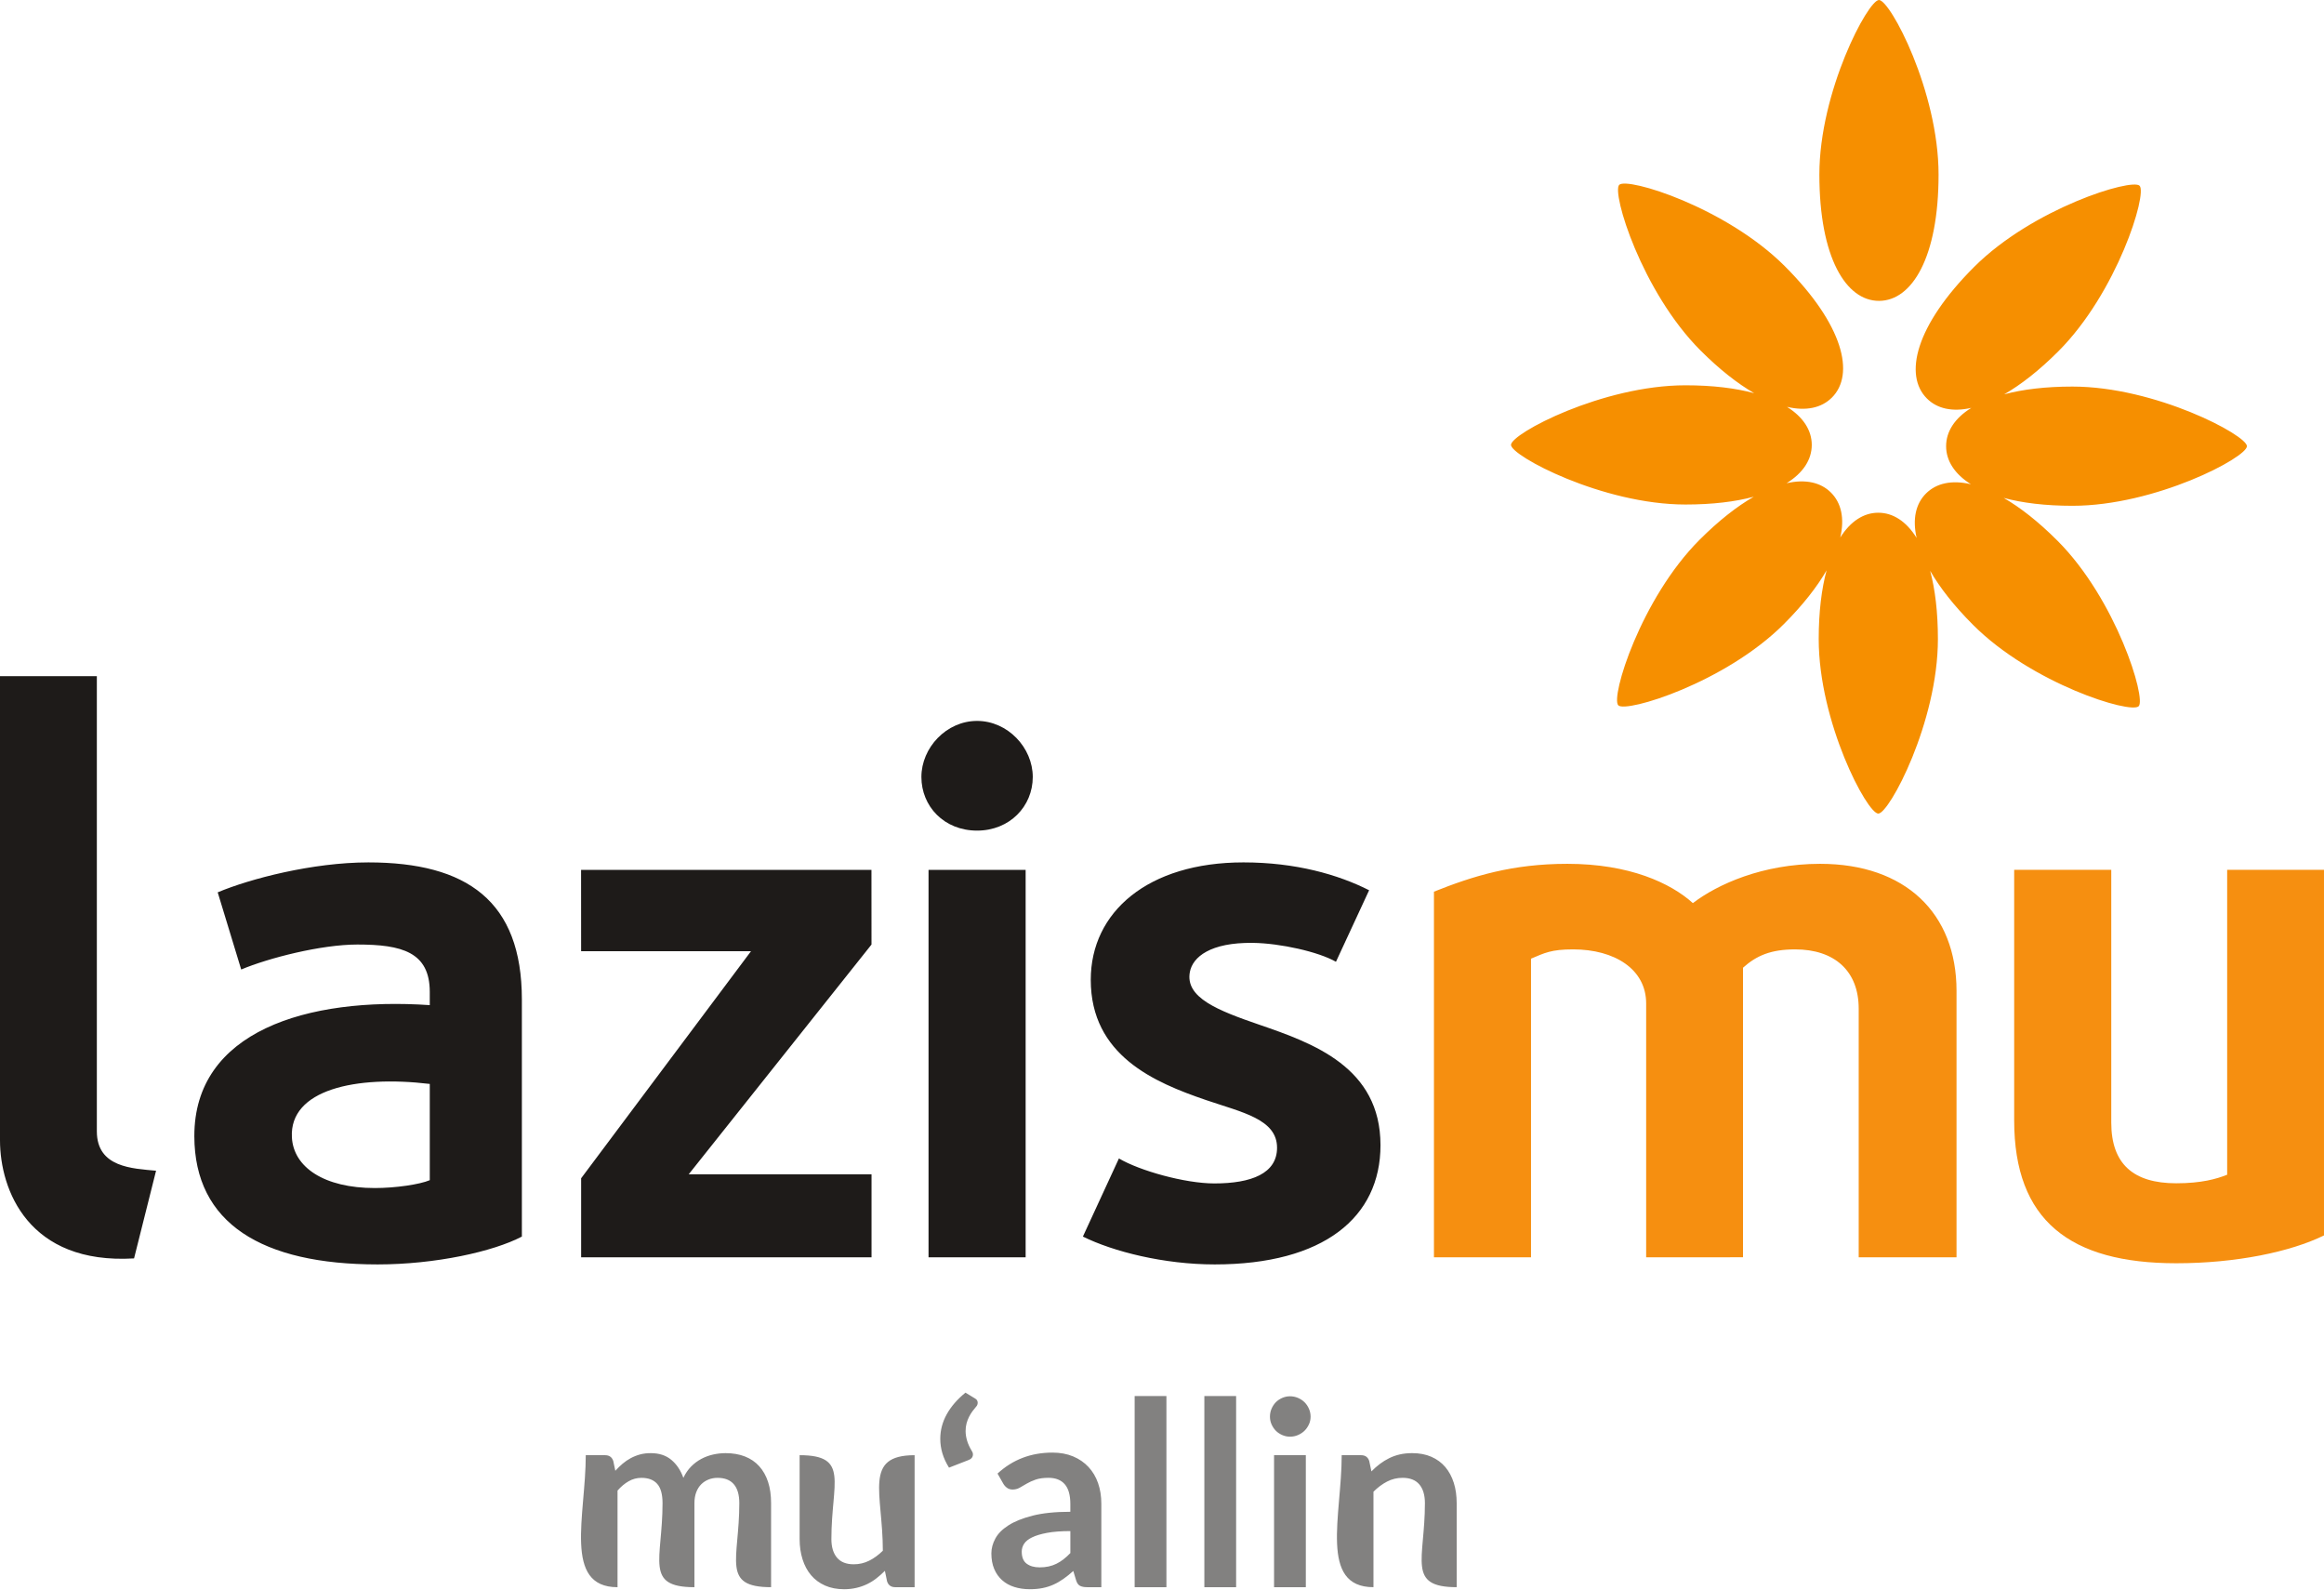
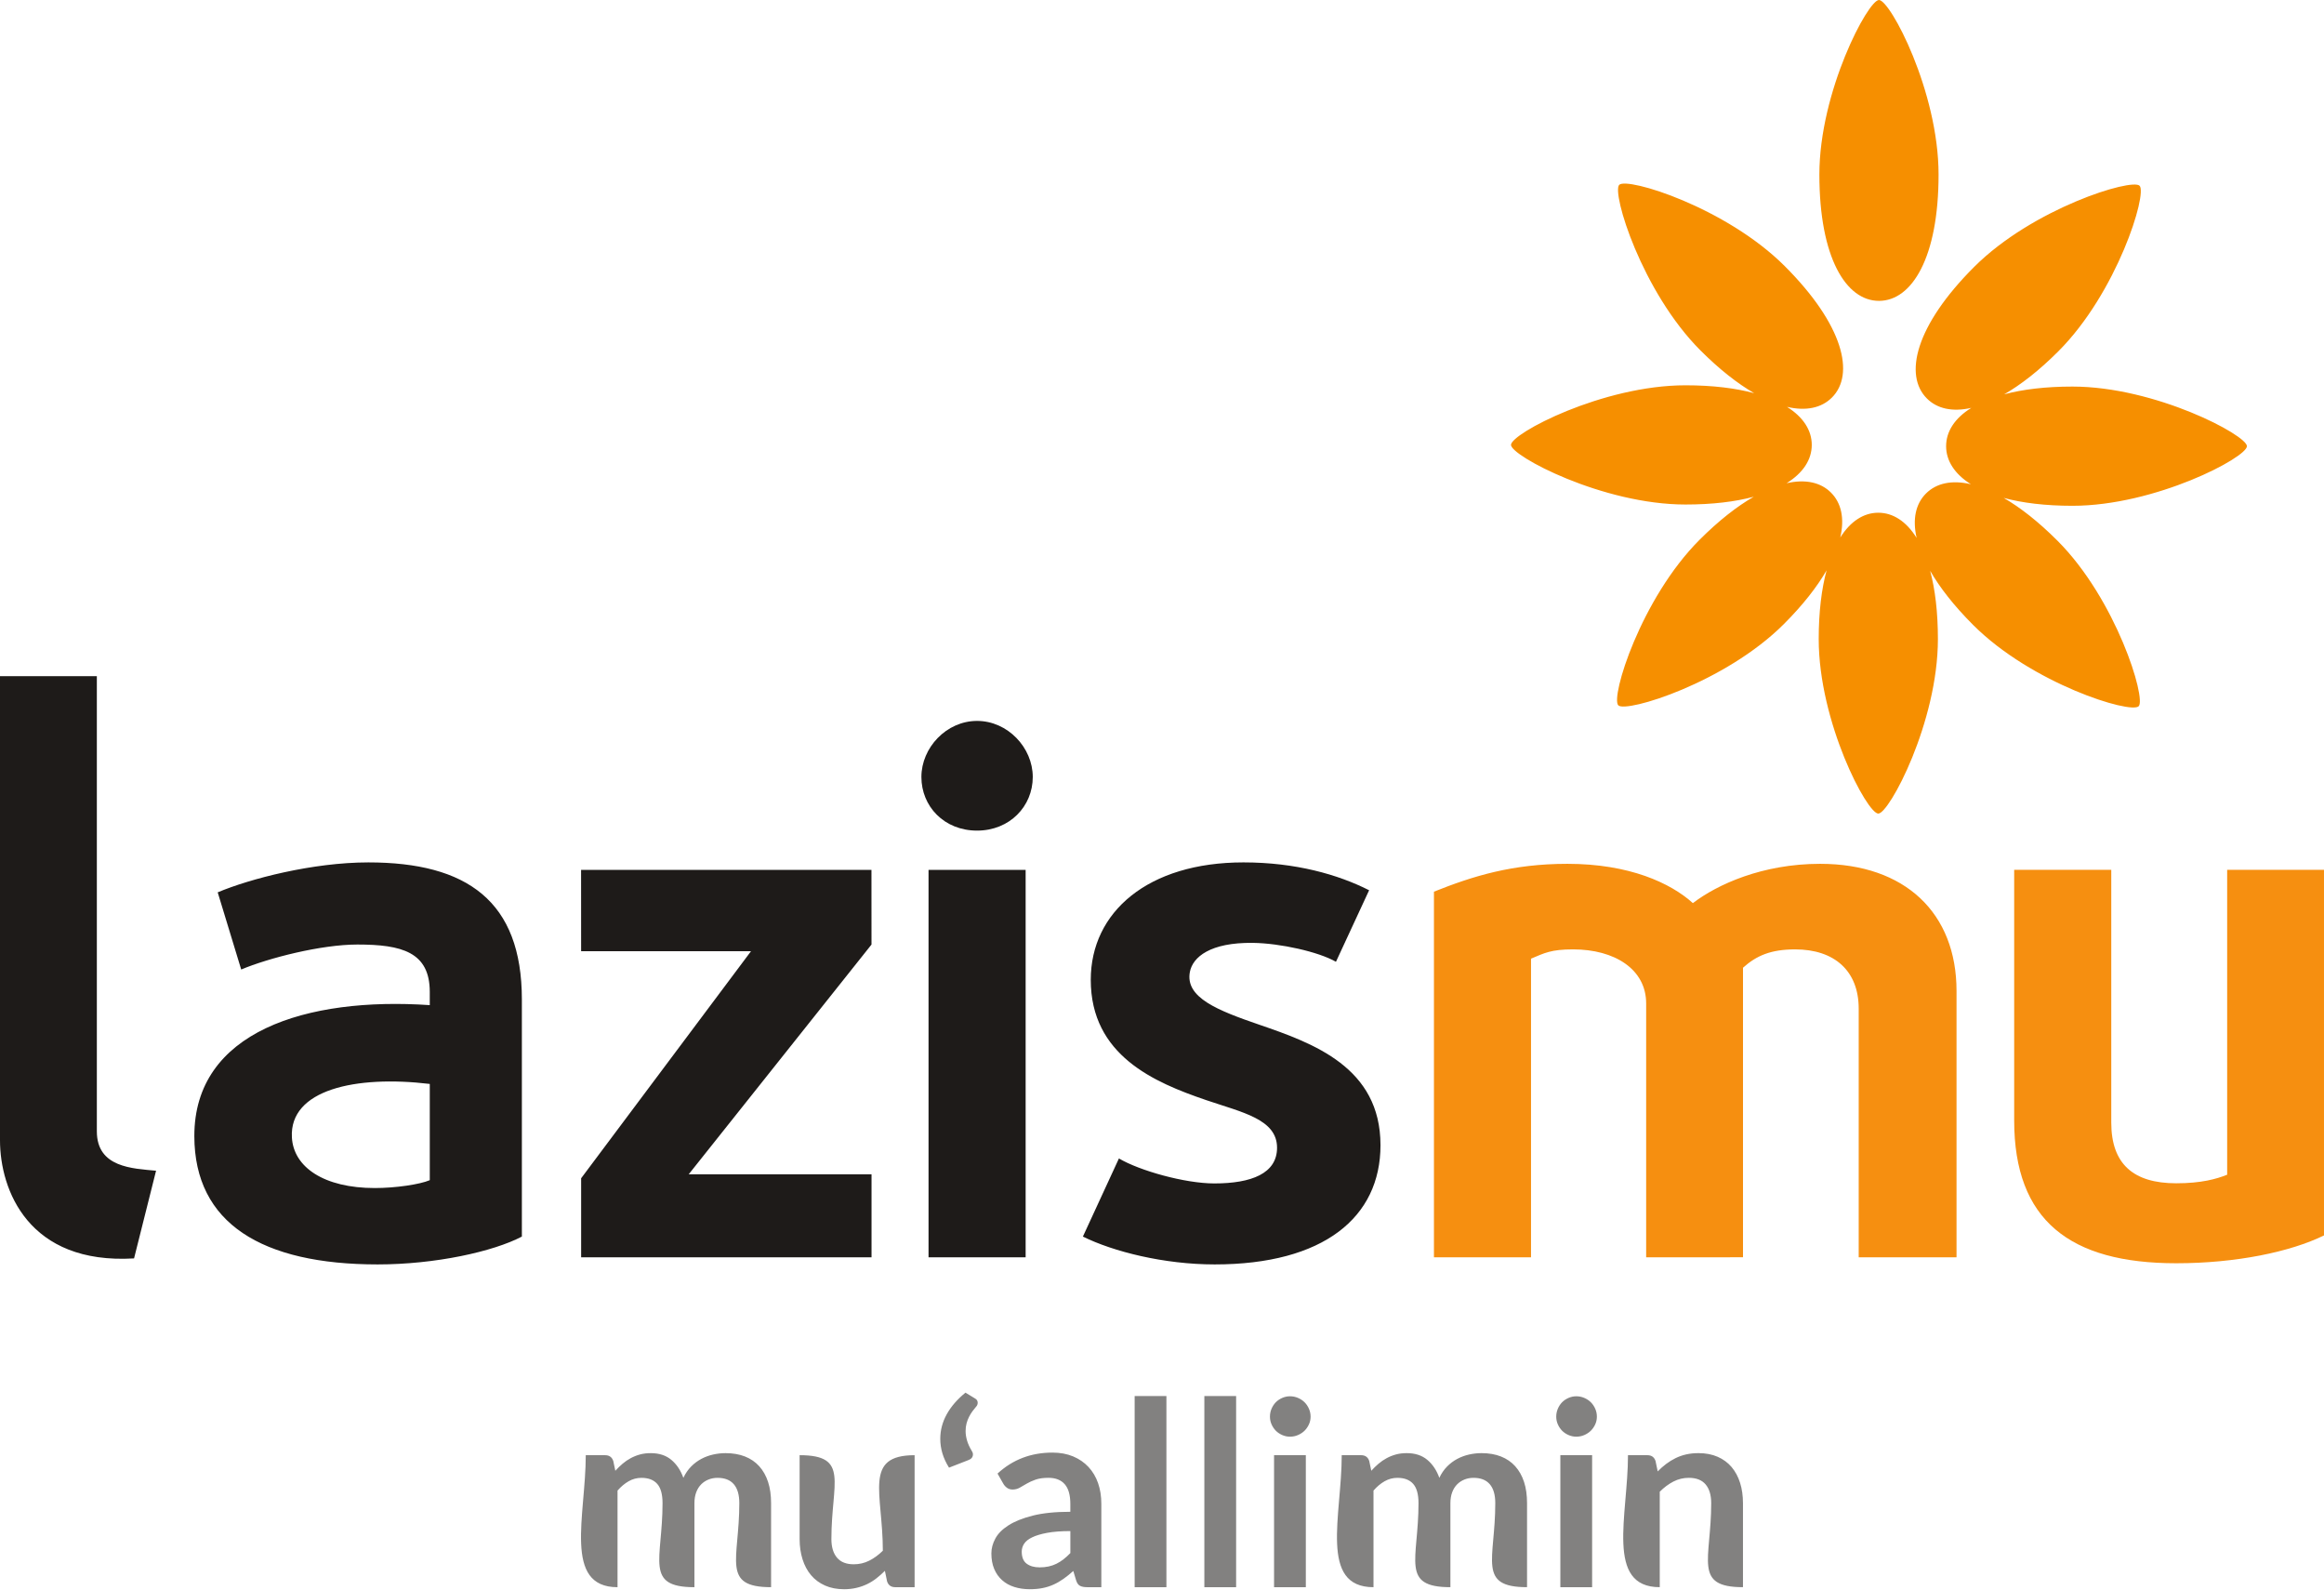
- <svg xmlns="http://www.w3.org/2000/svg" viewBox="2741.9 4470.71 3011.65 2058.98" style="shape-rendering:geometricPrecision; text-rendering:geometricPrecision; image-rendering:optimizeQuality; fill-rule:evenodd; clip-rule:evenodd">
+ <svg xmlns="http://www.w3.org/2000/svg" xml:space="preserve" version="1.1" style="shape-rendering:geometricPrecision; text-rendering:geometricPrecision; image-rendering:optimizeQuality; fill-rule:evenodd; clip-rule:evenodd" viewBox="2741.9 4470.71 3011.65 2058.98">
  <defs>
-     <style type="text/css">
-    .fil2 {fill:#F68F00}
-    .fil0 {fill:#1E1B19;fill-rule:nonzero}
-    .fil3 {fill:#828180;fill-rule:nonzero}
-    .fil1 {fill:#F68F10;fill-rule:nonzero}
-   </style>
+     <style type="text/css">       .fil2 {fill:#F68F00}    .fil0 {fill:#1E1B19;fill-rule:nonzero}    .fil3 {fill:#828180;fill-rule:nonzero}    .fil1 {fill:#F68F10;fill-rule:nonzero}     </style>
  </defs>
  <g id="Layer_x0020_1">
    <path class="fil0" d="M2944.14 5987.48c-30.31,-2.93 -76.74,-3.98 -76.74,-51.06l0 -589.72 -125.5 0 0 601.37c0,64.13 36.74,161.19 173.72,153l28.52 -113.59zm354.7 12.25c-12.95,5.54 -44.43,10.18 -71.24,10.18 -65.68,0 -105.37,-26.91 -107.44,-65.69 -3.33,-61.58 82.21,-80.72 178.69,-69.19l0 124.69zm119.35 73.06l0 -307.15c0,-127.66 -71.24,-177.62 -198.94,-177.62 -72.14,0 -153.57,21.22 -195.23,38.79l30.45 99.98c35.14,-14.8 103.42,-32.37 150.57,-32.37 57.37,0 93.8,9.64 93.8,61.42l0 17.1c-159.13,-10.84 -305.39,33.89 -305.1,169.89 0.25,112.91 87.7,166.04 237.57,166.04 74.94,0 149.87,-16.65 186.89,-36.08zm453.12 26.85l0 -107.54 -236.92 0 236.88 -297.65 -0.06 -96.71 -376.3 0 0.06 105.36 220.14 0 -220.12 294.15 0 102.39 376.32 0zm208.94 -622.29c0,-37.93 -32.39,-72.64 -72.18,-72.64 -39.76,0 -72.14,34.71 -72.14,72.64 0,37.93 29.3,69.48 72.14,69.48 42.36,0 72.18,-31.54 72.18,-69.48zm-9.24 622.29l0 -501.9 -125.83 0 0 501.9 125.83 0zm459.85 -145.27c0,-100.84 -87.1,-132.05 -156.81,-155.99 -53.97,-18.54 -96.62,-35.09 -90.18,-68.54 3.65,-19.12 26.35,-38.27 81.62,-37.56 35.32,0.45 85.11,11.55 107.66,24.5l42.98 -92.69c-40.23,-20.36 -95.19,-36.08 -162.87,-36.08 -123.67,0 -197.85,64.2 -197.85,152.1 0,98.06 82.5,132.98 149.35,155.81 46.99,16.02 92.06,24.77 92.06,61.78 0,33.31 -33.18,46.24 -81.26,46.24 -38.27,0 -97.16,-16.64 -123.65,-32.37l-46.7 101.22c39.26,19.43 104.98,36.08 170.75,36.08 141.31,0 214.91,-61.06 214.91,-154.49z" />
    <path class="fil1" d="M5277.34 6099.61l0 -345.06c0,-100.85 -66.63,-164.69 -176.72,-164.69 -74.94,0 -133.47,26.83 -164.93,50.9 -28.69,-25.91 -82.1,-50.9 -162.59,-50.9 -71.22,0 -122.1,15.74 -172.96,36.08l0 473.68 125.79 0 0 -386.88c17.59,-7.39 25.94,-12.03 54.59,-12.03 53.65,0 94.62,25.63 94.62,70.02l0 328.9 125.5 -0.02 0 -375.15c17.56,-15.74 36.15,-23.74 67.59,-23.74 50.9,0 82.34,27.79 82.34,76.8l0 322.11 126.78 0zm476.2 -28.31l0 -473.64 -125.48 0 0 394.99c-13.87,5.56 -33.63,11.09 -66,11.09 -55.5,0 -84.19,-24.96 -84.19,-78.63l0 -327.46 -125.81 0 0 324.69c0,129.5 72.16,185.02 210,185.02 77.73,0 148,-14.78 191.49,-36.06z" />
    <path class="fil2" d="M5115.84 4985.81c30.16,-30.16 15.02,-94.24 -61.1,-170.32 -76.09,-76.11 -204.19,-115.65 -214.51,-105.3 -10.02,10 29.21,138.39 105.28,214.51 24.73,24.73 48.19,43 69.62,55.41 -24.03,-6.49 -53.74,-10.22 -89.01,-10.22 -107.64,0 -226.13,62.61 -226.13,77.23 0,14.15 118.49,77.23 226.13,77.23 34.94,0 64.49,-3.65 88.41,-10.05 -21.6,12.41 -45.23,30.79 -70.16,55.74 -76.09,76.09 -115.66,204.17 -105.32,214.51 10.04,10 138.43,-29.21 214.53,-105.3 24.73,-24.73 43,-48.18 55.39,-69.64 -6.49,24.05 -10.22,53.78 -10.22,89.04 0,107.63 62.65,226.13 77.23,226.13 14.16,0 77.23,-118.5 77.23,-226.13 0,-34.98 -3.63,-64.5 -10.04,-88.41 12.41,21.58 30.79,45.23 55.72,70.16 76.11,76.11 204.19,115.65 214.51,105.3 10.02,-10 -29.17,-138.41 -105.3,-214.51 -24.71,-24.73 -48.18,-43.02 -69.62,-55.41 24.03,6.49 53.76,10.22 89.06,10.22 107.59,0 226.13,-62.63 226.13,-77.23 0,-14.15 -118.54,-77.23 -226.13,-77.23 -35,0 -64.5,3.65 -88.44,10.06 21.57,-12.41 45.24,-30.79 70.18,-55.74 76.09,-76.1 115.61,-204.17 105.28,-214.51 -10.02,-10.02 -138.39,29.21 -214.51,105.3 -76.1,76.09 -91.26,140.18 -61.11,170.32 13.26,13.26 33.06,17.75 57.54,12.18 -21.62,13.42 -32.63,30.72 -32.63,49.62 0,18.74 10.85,35.92 32.09,49.3 -24.78,-5.81 -44.8,-1.35 -58.17,12.01 -13.26,13.24 -17.73,33.06 -12.14,57.54 -13.45,-21.62 -30.74,-32.63 -49.66,-32.63 -18.72,0 -35.9,10.83 -49.28,32.1 5.79,-24.78 1.33,-44.82 -12.03,-58.18 -13.22,-13.24 -33.02,-17.73 -57.54,-12.16 21.62,-13.42 32.63,-30.74 32.63,-49.62 0,-18.74 -10.81,-35.92 -32.09,-49.3 24.77,5.79 44.8,1.35 58.15,-12.02zm61 -125.3c42.64,0 77.23,-56.04 77.23,-163.65 0,-107.63 -62.62,-226.15 -77.23,-226.15 -14.15,0 -77.23,118.52 -77.23,226.15 0,107.6 34.59,163.65 77.23,163.65z" />
-     <path class="fil3" d="M3500.96 6356.04l25.17 0c5.33,0 8.83,2.5 10.5,7.5l2.67 12.67c3,-3.33 6.17,-6.39 9.44,-9.17 3.28,-2.78 6.78,-5.17 10.5,-7.17 3.72,-2 7.72,-3.61 12,-4.78 4.28,-1.17 8.94,-1.72 14.06,-1.72 10.78,0 19.67,2.89 26.61,8.72 6.94,5.83 12.11,13.61 15.56,23.28 2.67,-5.67 6,-10.56 10,-14.61 4,-4.06 8.39,-7.33 13.17,-9.89 4.78,-2.56 9.89,-4.44 15.28,-5.67 5.39,-1.22 10.78,-1.83 16.22,-1.83 9.44,0 17.83,1.44 25.17,4.33 7.33,2.89 13.5,7.11 18.5,12.67 5,5.56 8.83,12.33 11.44,20.33 2.61,8 3.89,17.17 3.89,27.5 0,36.28 0,72.56 0,108.83 -64.96,0 -41.17,-35.65 -41.17,-108.83 0,-10.89 -2.39,-19.11 -7.17,-24.61 -4.78,-5.5 -11.78,-8.22 -21,-8.22 -4.22,0 -8.11,0.72 -11.72,2.17 -3.61,1.44 -6.78,3.5 -9.5,6.22 -2.72,2.72 -4.89,6.17 -6.44,10.28 -1.56,4.11 -2.33,8.83 -2.33,14.17l0 108.83c-65.16,0 -41.33,-35.41 -41.33,-108.83 0,-11.44 -2.28,-19.78 -6.89,-25 -4.61,-5.22 -11.44,-7.83 -20.44,-7.83 -5.89,0 -11.39,1.44 -16.56,4.39 -5.17,2.94 -10,7 -14.44,12.11l0 125.17c-70.83,0 -41.17,-93.11 -41.17,-171zm470.76 16.12c-3.89,-6.22 -6.78,-12.44 -8.61,-18.67 -1.83,-6.22 -2.72,-12.44 -2.72,-18.67 0,-11.11 2.78,-21.72 8.39,-31.83 5.61,-10.11 13.72,-19.44 24.28,-28l12.83 7.83c1.11,0.67 1.89,1.5 2.33,2.44 0.44,0.94 0.67,1.83 0.67,2.72 0,2.11 -0.72,3.89 -2.17,5.33 -1.44,1.67 -3,3.61 -4.61,5.78 -1.61,2.17 -3.06,4.56 -4.39,7.17 -1.33,2.61 -2.44,5.44 -3.28,8.56 -0.83,3.11 -1.22,6.44 -1.22,10 0,3.78 0.61,7.83 1.83,12.11 1.22,4.28 3.28,8.78 6.17,13.56 1,1.44 1.5,2.94 1.5,4.5 0,3.56 -2.06,6.06 -6.17,7.5 -8.28,3.22 -16.56,6.44 -24.83,9.67zm-152.43 92.43c0,10.39 2.44,18.5 7.28,24.22 4.83,5.72 12.06,8.56 21.72,8.56 7.11,0 13.78,-1.56 20,-4.67 6.22,-3.11 12.11,-7.44 17.67,-12.89 0,-74.73 -25.64,-123.78 41.17,-123.78l0 171 -25.17 0c-5.33,0 -8.83,-2.5 -10.5,-7.5l-2.83 -13.67c-3.56,3.56 -7.22,6.78 -11,9.72 -3.78,2.94 -7.78,5.44 -12.06,7.5 -4.28,2.06 -8.89,3.67 -13.83,4.83 -4.94,1.17 -10.28,1.78 -15.94,1.78 -9.33,0 -17.56,-1.61 -24.72,-4.78 -7.17,-3.17 -13.22,-7.61 -18.11,-13.39 -4.89,-5.78 -8.56,-12.67 -11.06,-20.61 -2.5,-7.94 -3.78,-16.67 -3.78,-26.22l0 -108.67c64.91,0 41.17,35.41 41.17,108.56zm349.83 62.44l-18.5 0c-3.89,0 -6.94,-0.61 -9.17,-1.78 -2.22,-1.17 -3.89,-3.5 -5,-7.06l-3.67 -12.17c-4.33,3.89 -8.56,7.28 -12.72,10.22 -4.17,2.94 -8.5,5.44 -12.94,7.44 -4.44,2 -9.17,3.5 -14.17,4.5 -5,1 -10.56,1.5 -16.67,1.5 -7.22,0 -13.89,-1 -20,-2.94 -6.11,-1.94 -11.33,-4.83 -15.72,-8.78 -4.39,-3.89 -7.83,-8.72 -10.28,-14.56 -2.44,-5.78 -3.67,-12.5 -3.67,-20.22 0,-6.44 1.72,-12.83 5.11,-19.11 3.39,-6.33 9,-12 16.89,-17.06 7.89,-5.11 18.39,-9.33 31.5,-12.67 13.11,-3.33 29.39,-5 48.83,-5l0 -10.06c0,-11.56 -2.39,-20.11 -7.22,-25.61 -4.83,-5.56 -11.89,-8.33 -21.11,-8.33 -6.67,0 -12.22,0.78 -16.67,2.33 -4.44,1.56 -8.28,3.28 -11.56,5.22 -3.28,1.94 -6.33,3.72 -9.11,5.28 -2.78,1.56 -5.83,2.33 -9.17,2.33 -2.78,0 -5.17,-0.72 -7.17,-2.17 -2,-1.44 -3.61,-3.22 -4.83,-5.33l-7.5 -13.17c19.67,-18.11 43.39,-27.17 71.17,-27.17 10,0 18.94,1.67 26.78,4.94 7.83,3.28 14.44,7.83 19.89,13.67 5.44,5.83 9.61,12.83 12.44,20.94 2.83,8.11 4.22,17 4.22,26.67l0 108.11zm-80 -25.67c4.22,0 8.11,-0.39 11.67,-1.17 3.56,-0.78 6.94,-1.94 10.11,-3.5 3.17,-1.56 6.22,-3.5 9.17,-5.78 2.94,-2.28 5.89,-4.94 8.89,-8.06l0 -28.5c-12,0 -22,0.78 -30.06,2.28 -8.06,1.5 -14.56,3.44 -19.44,5.83 -4.89,2.33 -8.33,5.11 -10.39,8.22 -2.06,3.17 -3.11,6.56 -3.11,10.28 0,7.28 2.17,12.56 6.44,15.67 4.28,3.17 9.83,4.72 16.72,4.72zm164.33 -222l0 247.67 -41.17 0 0 -247.67 41.17 0zm90.33 0l0 247.67 -41.17 0c0,-82.56 0,-165.11 0,-247.67l41.17 0zm90.33 76.67l0 171 -41.17 0 0 -171 41.17 0zm6.17 -49.94c0,3.61 -0.72,6.94 -2.17,10.06 -1.44,3.11 -3.33,5.83 -5.72,8.22 -2.39,2.33 -5.22,4.17 -8.44,5.56 -3.22,1.39 -6.67,2.11 -10.33,2.11 -3.56,0 -6.89,-0.72 -10.06,-2.11 -3.17,-1.39 -5.94,-3.22 -8.28,-5.56 -2.33,-2.39 -4.17,-5.11 -5.56,-8.22 -1.39,-3.11 -2.11,-6.44 -2.11,-10.06 0,-3.67 0.72,-7.11 2.11,-10.33 1.39,-3.22 3.22,-6 5.56,-8.39 2.33,-2.33 5.11,-4.17 8.28,-5.56 3.17,-1.39 6.5,-2.11 10.06,-2.11 3.67,0 7.11,0.72 10.33,2.11 3.22,1.39 6.06,3.22 8.44,5.56 2.39,2.39 4.28,5.17 5.72,8.39 1.44,3.22 2.17,6.67 2.17,10.33zm40.33 49.94l25.17 0c5.33,0 8.83,2.5 10.5,7.5l2.83 13.5c3.44,-3.56 7.11,-6.78 10.94,-9.67 3.83,-2.89 7.89,-5.39 12.17,-7.5 4.28,-2.11 8.83,-3.72 13.72,-4.83 4.89,-1.11 10.22,-1.67 16,-1.67 9.33,0 17.61,1.56 24.83,4.72 7.22,3.17 13.28,7.61 18.11,13.33 4.83,5.72 8.5,12.56 11,20.5 2.5,7.94 3.72,16.72 3.72,26.28l0 108.83c-64.95,0 -41.17,-35.66 -41.17,-108.83 0,-10.44 -2.39,-18.56 -7.22,-24.28 -4.83,-5.72 -12.11,-8.56 -21.78,-8.56 -7.11,0 -13.78,1.61 -20,4.83 -6.22,3.22 -12.11,7.61 -17.67,13.17l0 123.67c-70.83,0 -41.17,-93.11 -41.17,-171z" />
+     <path class="fil3" d="M3500.96 6356.04l25.17 0c5.33,0 8.83,2.5 10.5,7.5l2.67 12.67c3,-3.33 6.17,-6.39 9.44,-9.17 3.28,-2.78 6.78,-5.17 10.5,-7.17 3.72,-2 7.72,-3.61 12,-4.78 4.28,-1.17 8.94,-1.72 14.06,-1.72 10.78,0 19.67,2.89 26.61,8.72 6.94,5.83 12.11,13.61 15.56,23.28 2.67,-5.67 6,-10.56 10,-14.61 4,-4.06 8.39,-7.33 13.17,-9.89 4.78,-2.56 9.89,-4.44 15.28,-5.67 5.39,-1.22 10.78,-1.83 16.22,-1.83 9.44,0 17.83,1.44 25.17,4.33 7.33,2.89 13.5,7.11 18.5,12.67 5,5.56 8.83,12.33 11.44,20.33 2.61,8 3.89,17.17 3.89,27.5 0,36.28 0,72.56 0,108.83 -64.96,0 -41.17,-35.65 -41.17,-108.83 0,-10.89 -2.39,-19.11 -7.17,-24.61 -4.78,-5.5 -11.78,-8.22 -21,-8.22 -4.22,0 -8.11,0.72 -11.72,2.17 -3.61,1.44 -6.78,3.5 -9.5,6.22 -2.72,2.72 -4.89,6.17 -6.44,10.28 -1.56,4.11 -2.33,8.83 -2.33,14.17l0 108.83c-65.16,0 -41.33,-35.41 -41.33,-108.83 0,-11.44 -2.28,-19.78 -6.89,-25 -4.61,-5.22 -11.44,-7.83 -20.44,-7.83 -5.89,0 -11.39,1.44 -16.56,4.39 -5.17,2.94 -10,7 -14.44,12.11l0 125.17c-70.83,0 -41.17,-93.11 -41.17,-171zm470.76 16.12c-3.89,-6.22 -6.78,-12.44 -8.61,-18.67 -1.83,-6.22 -2.72,-12.44 -2.72,-18.67 0,-11.11 2.78,-21.72 8.39,-31.83 5.61,-10.11 13.72,-19.44 24.28,-28l12.83 7.83c1.11,0.67 1.89,1.5 2.33,2.44 0.44,0.94 0.67,1.83 0.67,2.72 0,2.11 -0.72,3.89 -2.17,5.33 -1.44,1.67 -3,3.61 -4.61,5.78 -1.61,2.17 -3.06,4.56 -4.39,7.17 -1.33,2.61 -2.44,5.44 -3.28,8.56 -0.83,3.11 -1.22,6.44 -1.22,10 0,3.78 0.61,7.83 1.83,12.11 1.22,4.28 3.28,8.78 6.17,13.56 1,1.44 1.5,2.94 1.5,4.5 0,3.56 -2.06,6.06 -6.17,7.5 -8.28,3.22 -16.56,6.44 -24.83,9.67zm-152.43 92.43c0,10.39 2.44,18.5 7.28,24.22 4.83,5.72 12.06,8.56 21.72,8.56 7.11,0 13.78,-1.56 20,-4.67 6.22,-3.11 12.11,-7.44 17.67,-12.89 0,-74.73 -25.64,-123.78 41.17,-123.78l0 171 -25.17 0c-5.33,0 -8.83,-2.5 -10.5,-7.5l-2.83 -13.67c-3.56,3.56 -7.22,6.78 -11,9.72 -3.78,2.94 -7.78,5.44 -12.06,7.5 -4.28,2.06 -8.89,3.67 -13.83,4.83 -4.94,1.17 -10.28,1.78 -15.94,1.78 -9.33,0 -17.56,-1.61 -24.72,-4.78 -7.17,-3.17 -13.22,-7.61 -18.11,-13.39 -4.89,-5.78 -8.56,-12.67 -11.06,-20.61 -2.5,-7.94 -3.78,-16.67 -3.78,-26.22l0 -108.67c64.91,0 41.17,35.41 41.17,108.56zm349.83 62.44l-18.5 0c-3.89,0 -6.94,-0.61 -9.17,-1.78 -2.22,-1.17 -3.89,-3.5 -5,-7.06l-3.67 -12.17c-4.33,3.89 -8.56,7.28 -12.72,10.22 -4.17,2.94 -8.5,5.44 -12.94,7.44 -4.44,2 -9.17,3.5 -14.17,4.5 -5,1 -10.56,1.5 -16.67,1.5 -7.22,0 -13.89,-1 -20,-2.94 -6.11,-1.94 -11.33,-4.83 -15.72,-8.78 -4.39,-3.89 -7.83,-8.72 -10.28,-14.56 -2.44,-5.78 -3.67,-12.5 -3.67,-20.22 0,-6.44 1.72,-12.83 5.11,-19.11 3.39,-6.33 9,-12 16.89,-17.06 7.89,-5.11 18.39,-9.33 31.5,-12.67 13.11,-3.33 29.39,-5 48.83,-5l0 -10.06c0,-11.56 -2.39,-20.11 -7.22,-25.61 -4.83,-5.56 -11.89,-8.33 -21.11,-8.33 -6.67,0 -12.22,0.78 -16.67,2.33 -4.44,1.56 -8.28,3.28 -11.56,5.22 -3.28,1.94 -6.33,3.72 -9.11,5.28 -2.78,1.56 -5.83,2.33 -9.17,2.33 -2.78,0 -5.17,-0.72 -7.17,-2.17 -2,-1.44 -3.61,-3.22 -4.83,-5.33l-7.5 -13.17c19.67,-18.11 43.39,-27.17 71.17,-27.17 10,0 18.94,1.67 26.78,4.94 7.83,3.28 14.44,7.83 19.89,13.67 5.44,5.83 9.61,12.83 12.44,20.94 2.83,8.11 4.22,17 4.22,26.67l0 108.11zm-80 -25.67c4.22,0 8.11,-0.39 11.67,-1.17 3.56,-0.78 6.94,-1.94 10.11,-3.5 3.17,-1.56 6.22,-3.5 9.17,-5.78 2.94,-2.28 5.89,-4.94 8.89,-8.06l0 -28.5c-12,0 -22,0.78 -30.06,2.28 -8.06,1.5 -14.56,3.44 -19.44,5.83 -4.89,2.33 -8.33,5.11 -10.39,8.22 -2.06,3.17 -3.11,6.56 -3.11,10.28 0,7.28 2.17,12.56 6.44,15.67 4.28,3.17 9.83,4.72 16.72,4.72zm164.33 -222l0 247.67 -41.17 0 0 -247.67 41.17 0zm90.33 0l0 247.67 -41.17 0c0,-82.56 0,-165.11 0,-247.67l41.17 0zm90.33 76.67l0 171 -41.17 0 0 -171 41.17 0zm6.17 -49.94c0,3.61 -0.72,6.94 -2.17,10.06 -1.44,3.11 -3.33,5.83 -5.72,8.22 -2.39,2.33 -5.22,4.17 -8.44,5.56 -3.22,1.39 -6.67,2.11 -10.33,2.11 -3.56,0 -6.89,-0.72 -10.06,-2.11 -3.17,-1.39 -5.94,-3.22 -8.28,-5.56 -2.33,-2.39 -4.17,-5.11 -5.56,-8.22 -1.39,-3.11 -2.11,-6.44 -2.11,-10.06 0,-3.67 0.72,-7.11 2.11,-10.33 1.39,-3.22 3.22,-6 5.56,-8.39 2.33,-2.33 5.11,-4.17 8.28,-5.56 3.17,-1.39 6.5,-2.11 10.06,-2.11 3.67,0 7.11,0.72 10.33,2.11 3.22,1.39 6.06,3.22 8.44,5.56 2.39,2.39 4.28,5.17 5.72,8.39 1.44,3.22 2.17,6.67 2.17,10.33zm40.33 49.94l25.17 0c5.33,0 8.83,2.5 10.5,7.5l2.67 12.67c3,-3.33 6.17,-6.39 9.44,-9.17 3.28,-2.78 6.78,-5.17 10.5,-7.17 3.72,-2 7.72,-3.61 12,-4.78 4.28,-1.17 8.94,-1.72 14.06,-1.72 10.78,0 19.67,2.89 26.61,8.72 6.94,5.83 12.11,13.61 15.56,23.28 2.67,-5.67 6,-10.56 10,-14.61 4,-4.06 8.39,-7.33 13.17,-9.89 4.78,-2.56 9.89,-4.44 15.28,-5.67 5.39,-1.22 10.78,-1.83 16.22,-1.83 9.44,0 17.83,1.44 25.17,4.33 7.33,2.89 13.5,7.11 18.5,12.67 5,5.56 8.83,12.33 11.44,20.33 2.61,8 3.89,17.17 3.89,27.5l0 108.83c-64.96,0 -41.17,-35.65 -41.17,-108.83 0,-10.89 -2.39,-19.11 -7.17,-24.61 -4.78,-5.5 -11.78,-8.22 -21,-8.22 -4.22,0 -8.11,0.72 -11.72,2.17 -3.61,1.44 -6.78,3.5 -9.5,6.22 -2.72,2.72 -4.89,6.17 -6.44,10.28 -1.56,4.11 -2.33,8.83 -2.33,14.17l0 108.83c-65.16,0 -41.33,-35.41 -41.33,-108.83 0,-11.44 -2.28,-19.78 -6.89,-25 -4.61,-5.22 -11.44,-7.83 -20.44,-7.83 -5.89,0 -11.39,1.44 -16.56,4.39 -5.17,2.94 -10,7 -14.44,12.11l0 125.17c-70.83,0 -41.17,-93.11 -41.17,-171zm324.5 0l0 171 -41.17 0 0 -171 41.17 0zm6.17 -49.94c0,3.61 -0.72,6.94 -2.17,10.06 -1.44,3.11 -3.33,5.83 -5.72,8.22 -2.39,2.33 -5.22,4.17 -8.44,5.56 -3.22,1.39 -6.67,2.11 -10.33,2.11 -3.56,0 -6.89,-0.72 -10.06,-2.11 -3.17,-1.39 -5.94,-3.22 -8.28,-5.56 -2.33,-2.39 -4.17,-5.11 -5.56,-8.22 -1.39,-3.11 -2.11,-6.44 -2.11,-10.06 0,-3.67 0.72,-7.11 2.11,-10.33 1.39,-3.22 3.22,-6 5.56,-8.39 2.33,-2.33 5.11,-4.17 8.28,-5.56 3.17,-1.39 6.5,-2.11 10.06,-2.11 3.67,0 7.11,0.72 10.33,2.11 3.22,1.39 6.06,3.22 8.44,5.56 2.39,2.39 4.28,5.17 5.72,8.39 1.44,3.22 2.17,6.67 2.17,10.33zm40.33 49.94l25.17 0c5.33,0 8.83,2.5 10.5,7.5l2.83 13.5c3.44,-3.56 7.11,-6.78 10.94,-9.67 3.83,-2.89 7.89,-5.39 12.17,-7.5 4.28,-2.11 8.83,-3.72 13.72,-4.83 4.89,-1.11 10.22,-1.67 16,-1.67 9.33,0 17.61,1.56 24.83,4.72 7.22,3.17 13.28,7.61 18.11,13.33 4.83,5.72 8.5,12.56 11,20.5 2.5,7.94 3.72,16.72 3.72,26.28l0 108.83c-64.95,0 -41.17,-35.66 -41.17,-108.83 0,-10.44 -2.39,-18.56 -7.22,-24.28 -4.83,-5.72 -12.11,-8.56 -21.78,-8.56 -7.11,0 -13.78,1.61 -20,4.83 -6.22,3.22 -12.11,7.61 -17.67,13.17l0 123.67c-70.83,0 -41.17,-93.11 -41.17,-171z" />
  </g>
</svg>
